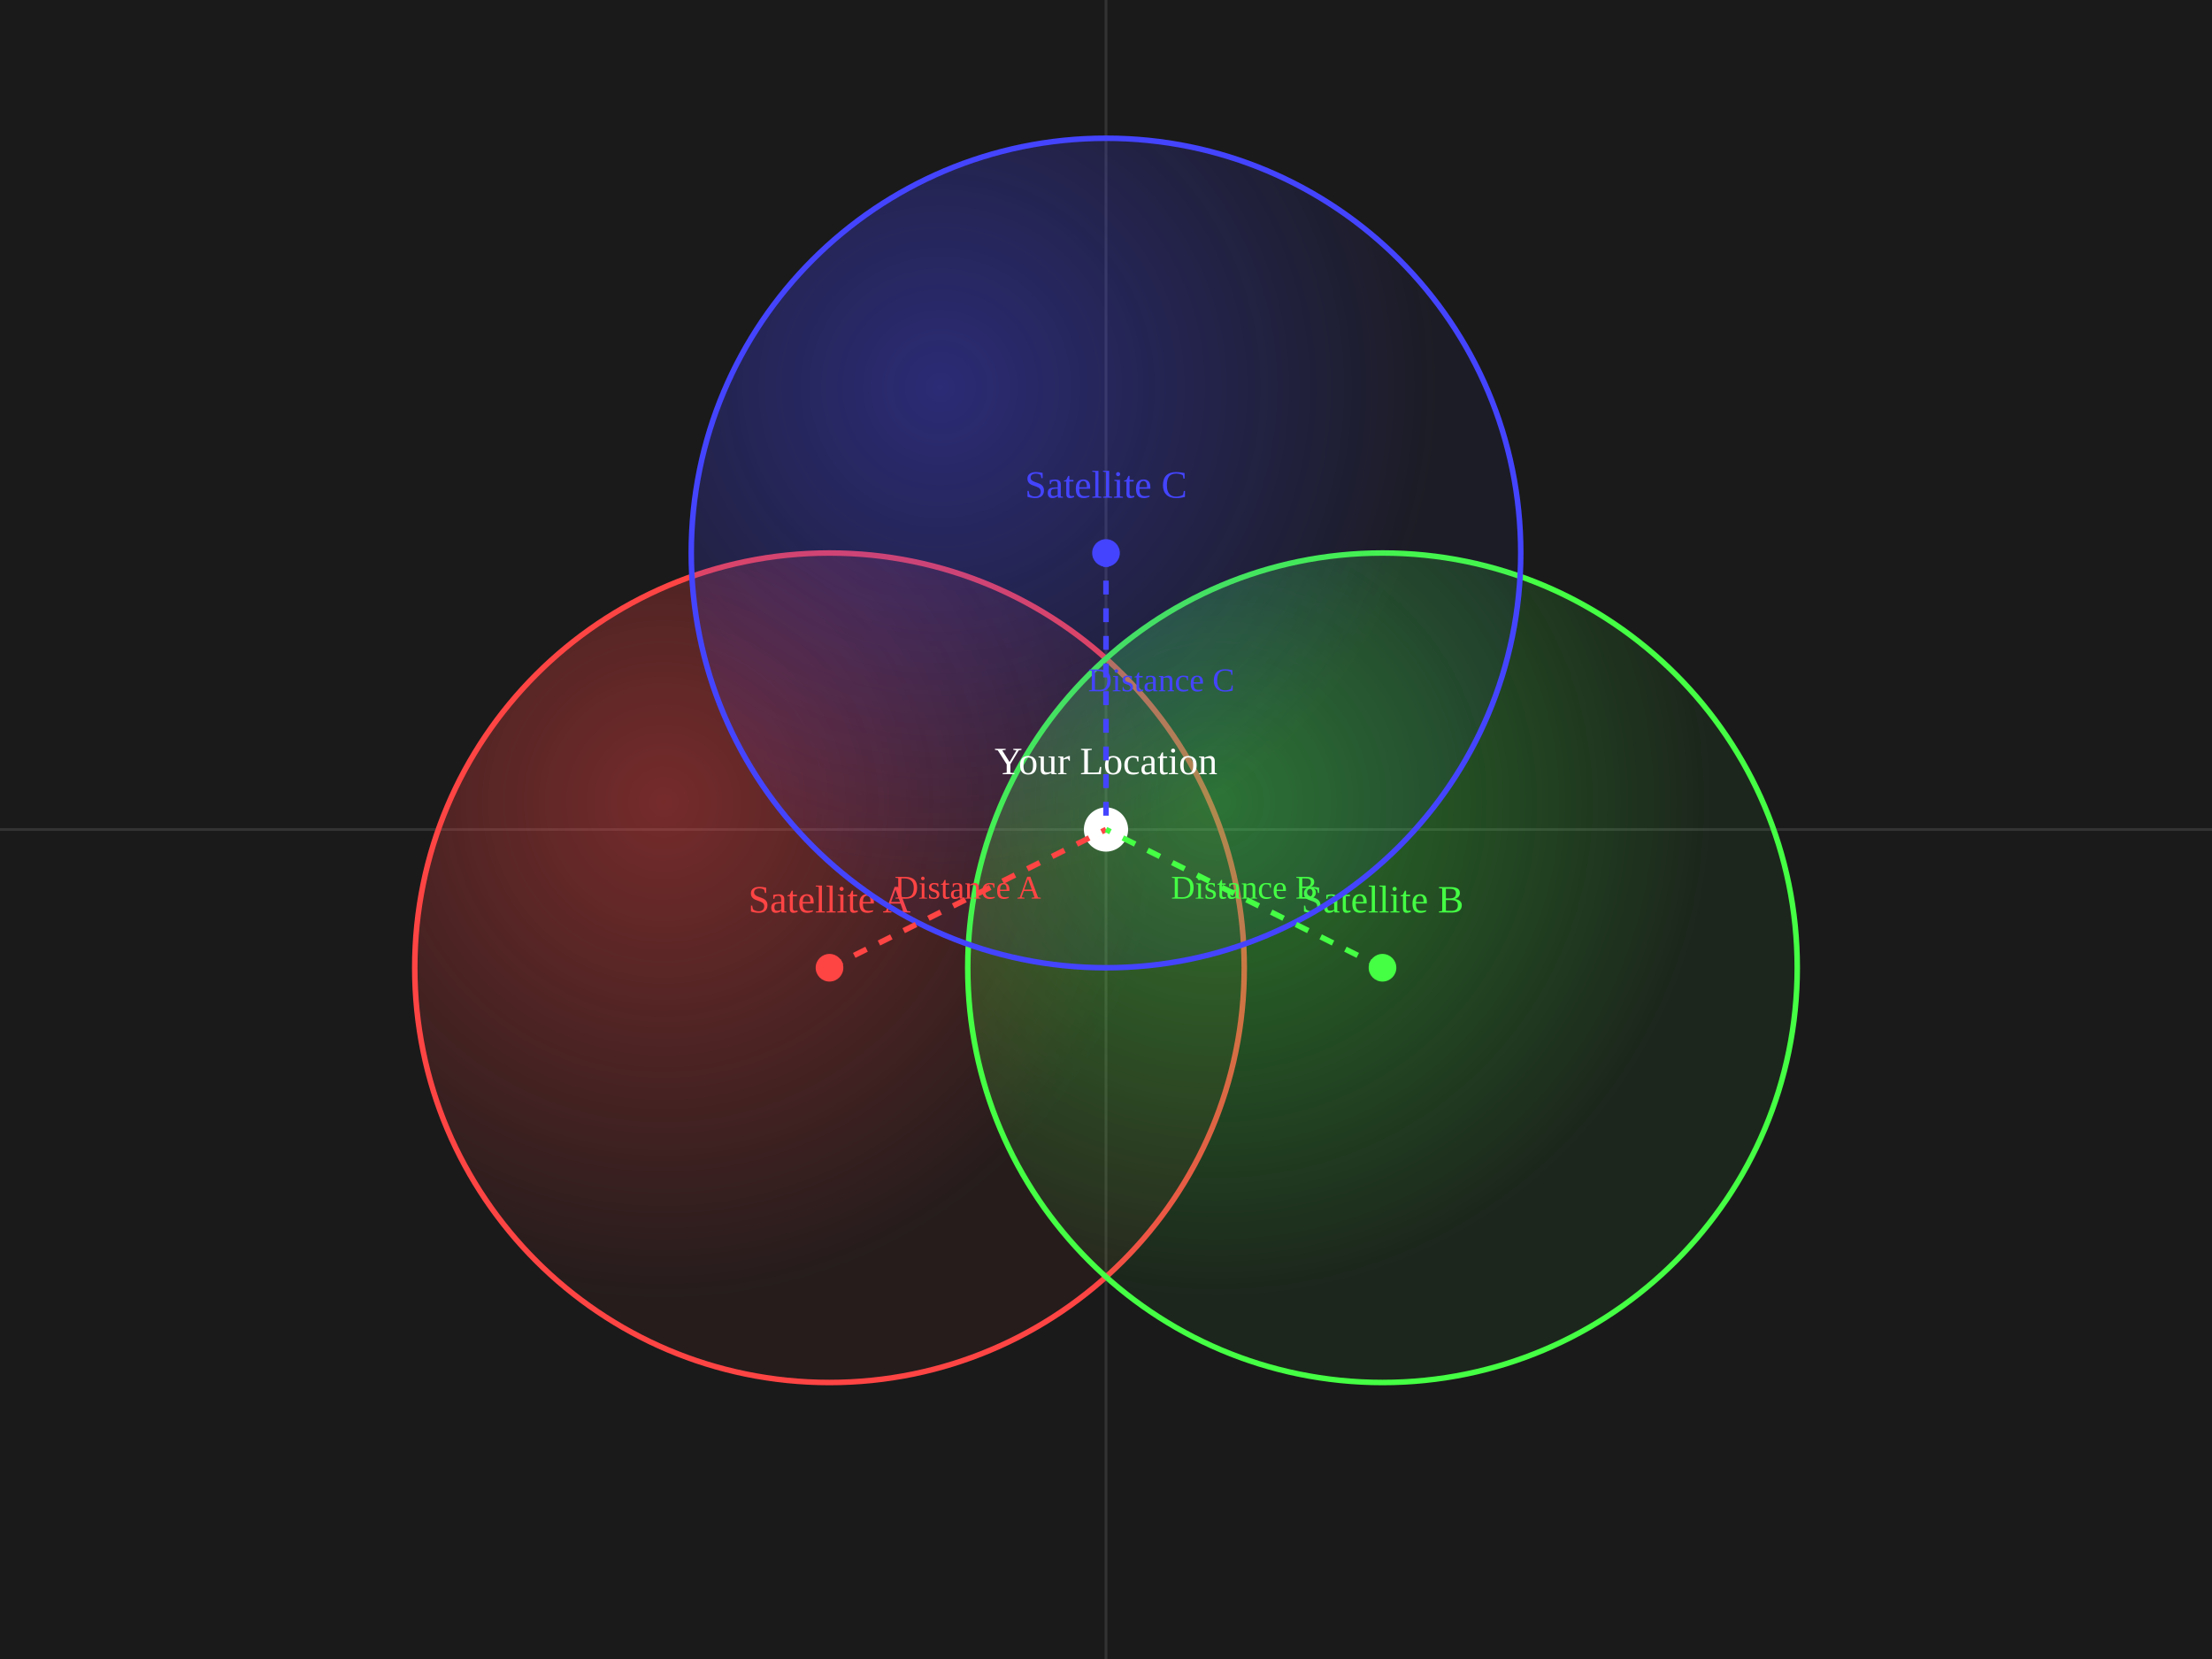
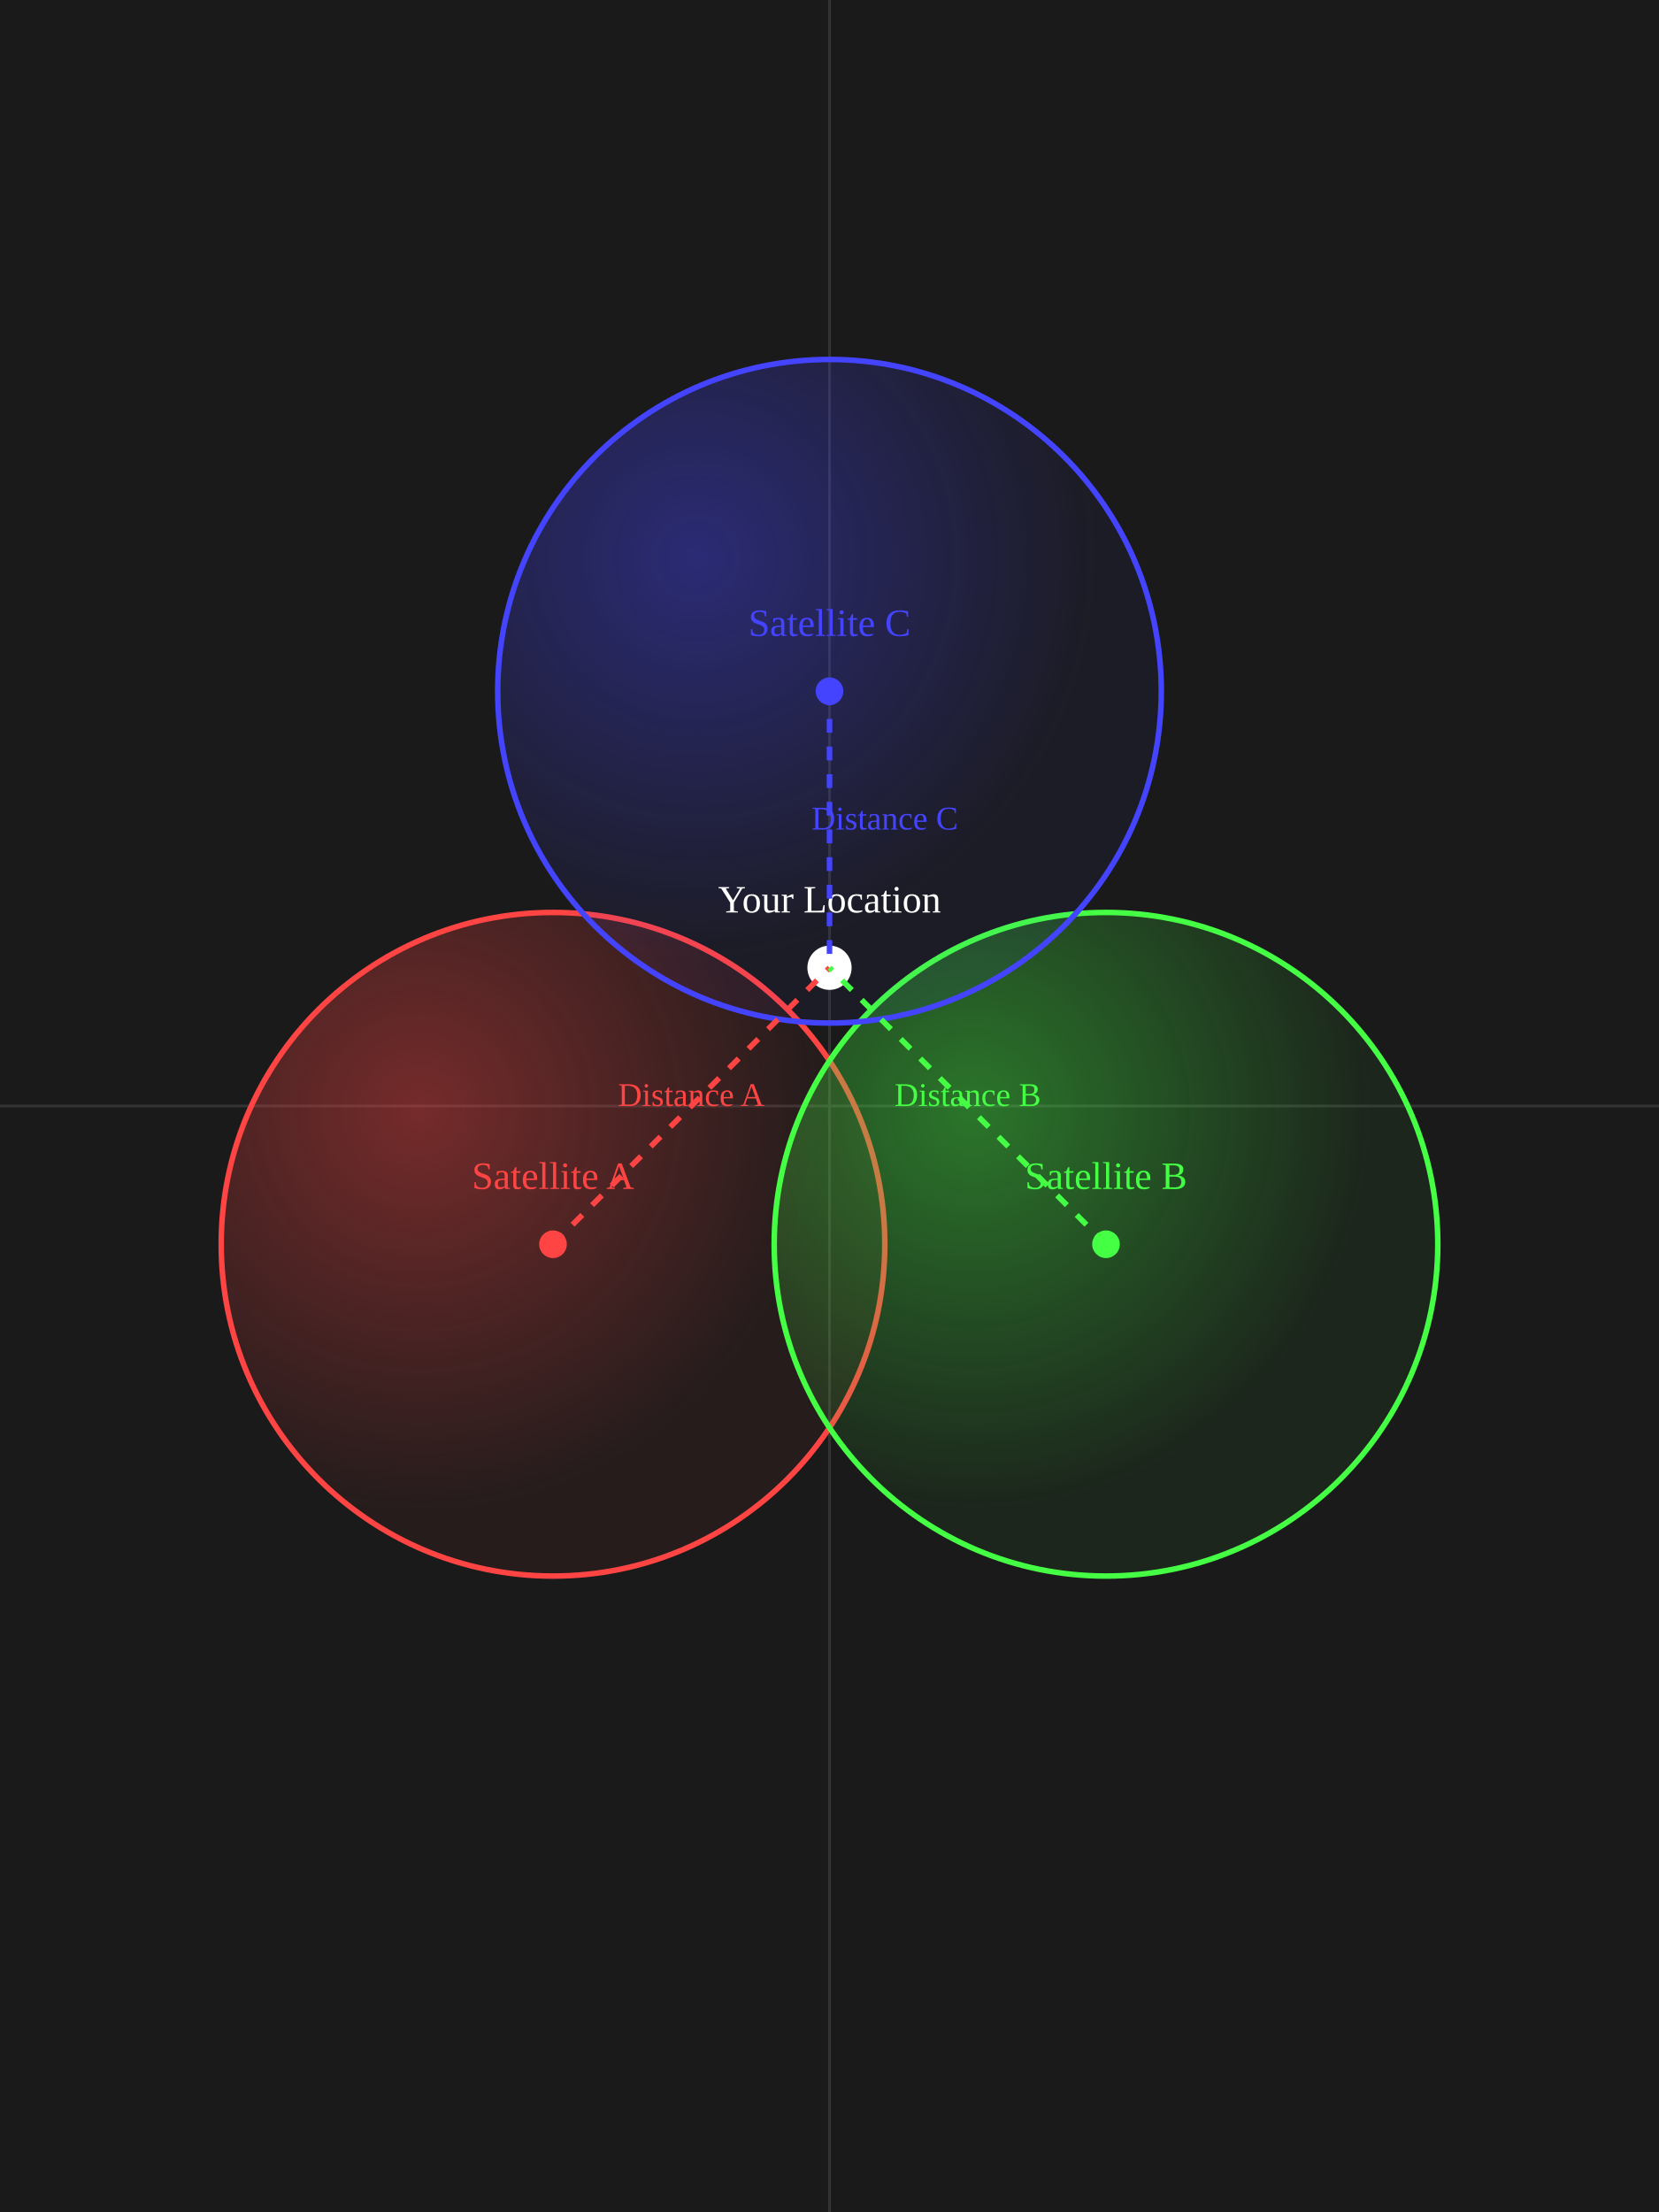
- <svg xmlns="http://www.w3.org/2000/svg" width="800" height="600" viewBox="0 0 800 600">
-   <rect width="800" height="600" fill="#1a1a1a" />
+ <svg xmlns="http://www.w3.org/2000/svg" width="100%" height="100%" viewBox="0 0 600 800" preserveAspectRatio="xMidYMid meet">
+   <rect width="600" height="800" fill="#1a1a1a" />
  <g stroke="#333" stroke-width="1">
-     <line x1="0" y1="300" x2="800" y2="300" />
-     <line x1="400" y1="0" x2="400" y2="600" />
+     <line x1="0" y1="400" x2="600" y2="400" />
+     <line x1="300" y1="0" x2="300" y2="800" />
  </g>
  <defs>
    <radialGradient id="sphereA" cx="30%" cy="30%" r="60%" fx="30%" fy="30%">
      <stop offset="0%" stop-color="#ff4444" stop-opacity="0.4" />
      <stop offset="100%" stop-color="#ff4444" stop-opacity="0.05" />
    </radialGradient>
    <radialGradient id="sphereB" cx="30%" cy="30%" r="60%" fx="30%" fy="30%">
      <stop offset="0%" stop-color="#44ff44" stop-opacity="0.4" />
      <stop offset="100%" stop-color="#44ff44" stop-opacity="0.05" />
    </radialGradient>
    <radialGradient id="sphereC" cx="30%" cy="30%" r="60%" fx="30%" fy="30%">
      <stop offset="0%" stop-color="#4444ff" stop-opacity="0.4" />
      <stop offset="100%" stop-color="#4444ff" stop-opacity="0.05" />
    </radialGradient>
  </defs>
  <g>
-     <circle cx="300" cy="350" r="150" fill="url(#sphereA)" />
-     <circle cx="300" cy="350" r="150" fill="none" stroke="#ff4444" stroke-width="2" />
-     <circle cx="300" cy="350" r="5" fill="#ff4444" />
-     <text x="300" y="330" text-anchor="middle" fill="#ff4444" font-size="14">Satellite A</text>
+     <circle cx="200" cy="450" r="120" fill="url(#sphereA)" />
+     <circle cx="200" cy="450" r="120" fill="none" stroke="#ff4444" stroke-width="2" />
+     <circle cx="200" cy="450" r="5" fill="#ff4444" />
+     <text x="200" y="430" text-anchor="middle" fill="#ff4444" font-size="14">Satellite A</text>
  </g>
  <g>
-     <circle cx="500" cy="350" r="150" fill="url(#sphereB)" />
-     <circle cx="500" cy="350" r="150" fill="none" stroke="#44ff44" stroke-width="2" />
-     <circle cx="500" cy="350" r="5" fill="#44ff44" />
-     <text x="500" y="330" text-anchor="middle" fill="#44ff44" font-size="14">Satellite B</text>
+     <circle cx="400" cy="450" r="120" fill="url(#sphereB)" />
+     <circle cx="400" cy="450" r="120" fill="none" stroke="#44ff44" stroke-width="2" />
+     <circle cx="400" cy="450" r="5" fill="#44ff44" />
+     <text x="400" y="430" text-anchor="middle" fill="#44ff44" font-size="14">Satellite B</text>
  </g>
  <g>
-     <circle cx="400" cy="200" r="150" fill="url(#sphereC)" />
-     <circle cx="400" cy="200" r="150" fill="none" stroke="#4444ff" stroke-width="2" />
-     <circle cx="400" cy="200" r="5" fill="#4444ff" />
-     <text x="400" y="180" text-anchor="middle" fill="#4444ff" font-size="14">Satellite C</text>
+     <circle cx="300" cy="250" r="120" fill="url(#sphereC)" />
+     <circle cx="300" cy="250" r="120" fill="none" stroke="#4444ff" stroke-width="2" />
+     <circle cx="300" cy="250" r="5" fill="#4444ff" />
+     <text x="300" y="230" text-anchor="middle" fill="#4444ff" font-size="14">Satellite C</text>
  </g>
-   <circle cx="400" cy="300" r="8" fill="white" />
-   <text x="400" y="280" text-anchor="middle" fill="white" font-size="14">Your Location</text>
-   <line x1="300" y1="350" x2="400" y2="300" stroke="#ff4444" stroke-width="2" stroke-dasharray="5,5" />
-   <line x1="500" y1="350" x2="400" y2="300" stroke="#44ff44" stroke-width="2" stroke-dasharray="5,5" />
-   <line x1="400" y1="200" x2="400" y2="300" stroke="#4444ff" stroke-width="2" stroke-dasharray="5,5" />
-   <text x="350" y="325" text-anchor="middle" fill="#ff4444" font-size="12">Distance A</text>
-   <text x="450" y="325" text-anchor="middle" fill="#44ff44" font-size="12">Distance B</text>
-   <text x="420" y="250" text-anchor="middle" fill="#4444ff" font-size="12">Distance C</text>
+   <circle cx="300" cy="350" r="8" fill="white" />
+   <text x="300" y="330" text-anchor="middle" fill="white" font-size="14">Your Location</text>
+   <line x1="200" y1="450" x2="300" y2="350" stroke="#ff4444" stroke-width="2" stroke-dasharray="5,5" />
+   <line x1="400" y1="450" x2="300" y2="350" stroke="#44ff44" stroke-width="2" stroke-dasharray="5,5" />
+   <line x1="300" y1="250" x2="300" y2="350" stroke="#4444ff" stroke-width="2" stroke-dasharray="5,5" />
+   <text x="250" y="400" text-anchor="middle" fill="#ff4444" font-size="12">Distance A</text>
+   <text x="350" y="400" text-anchor="middle" fill="#44ff44" font-size="12">Distance B</text>
+   <text x="320" y="300" text-anchor="middle" fill="#4444ff" font-size="12">Distance C</text>
</svg>
